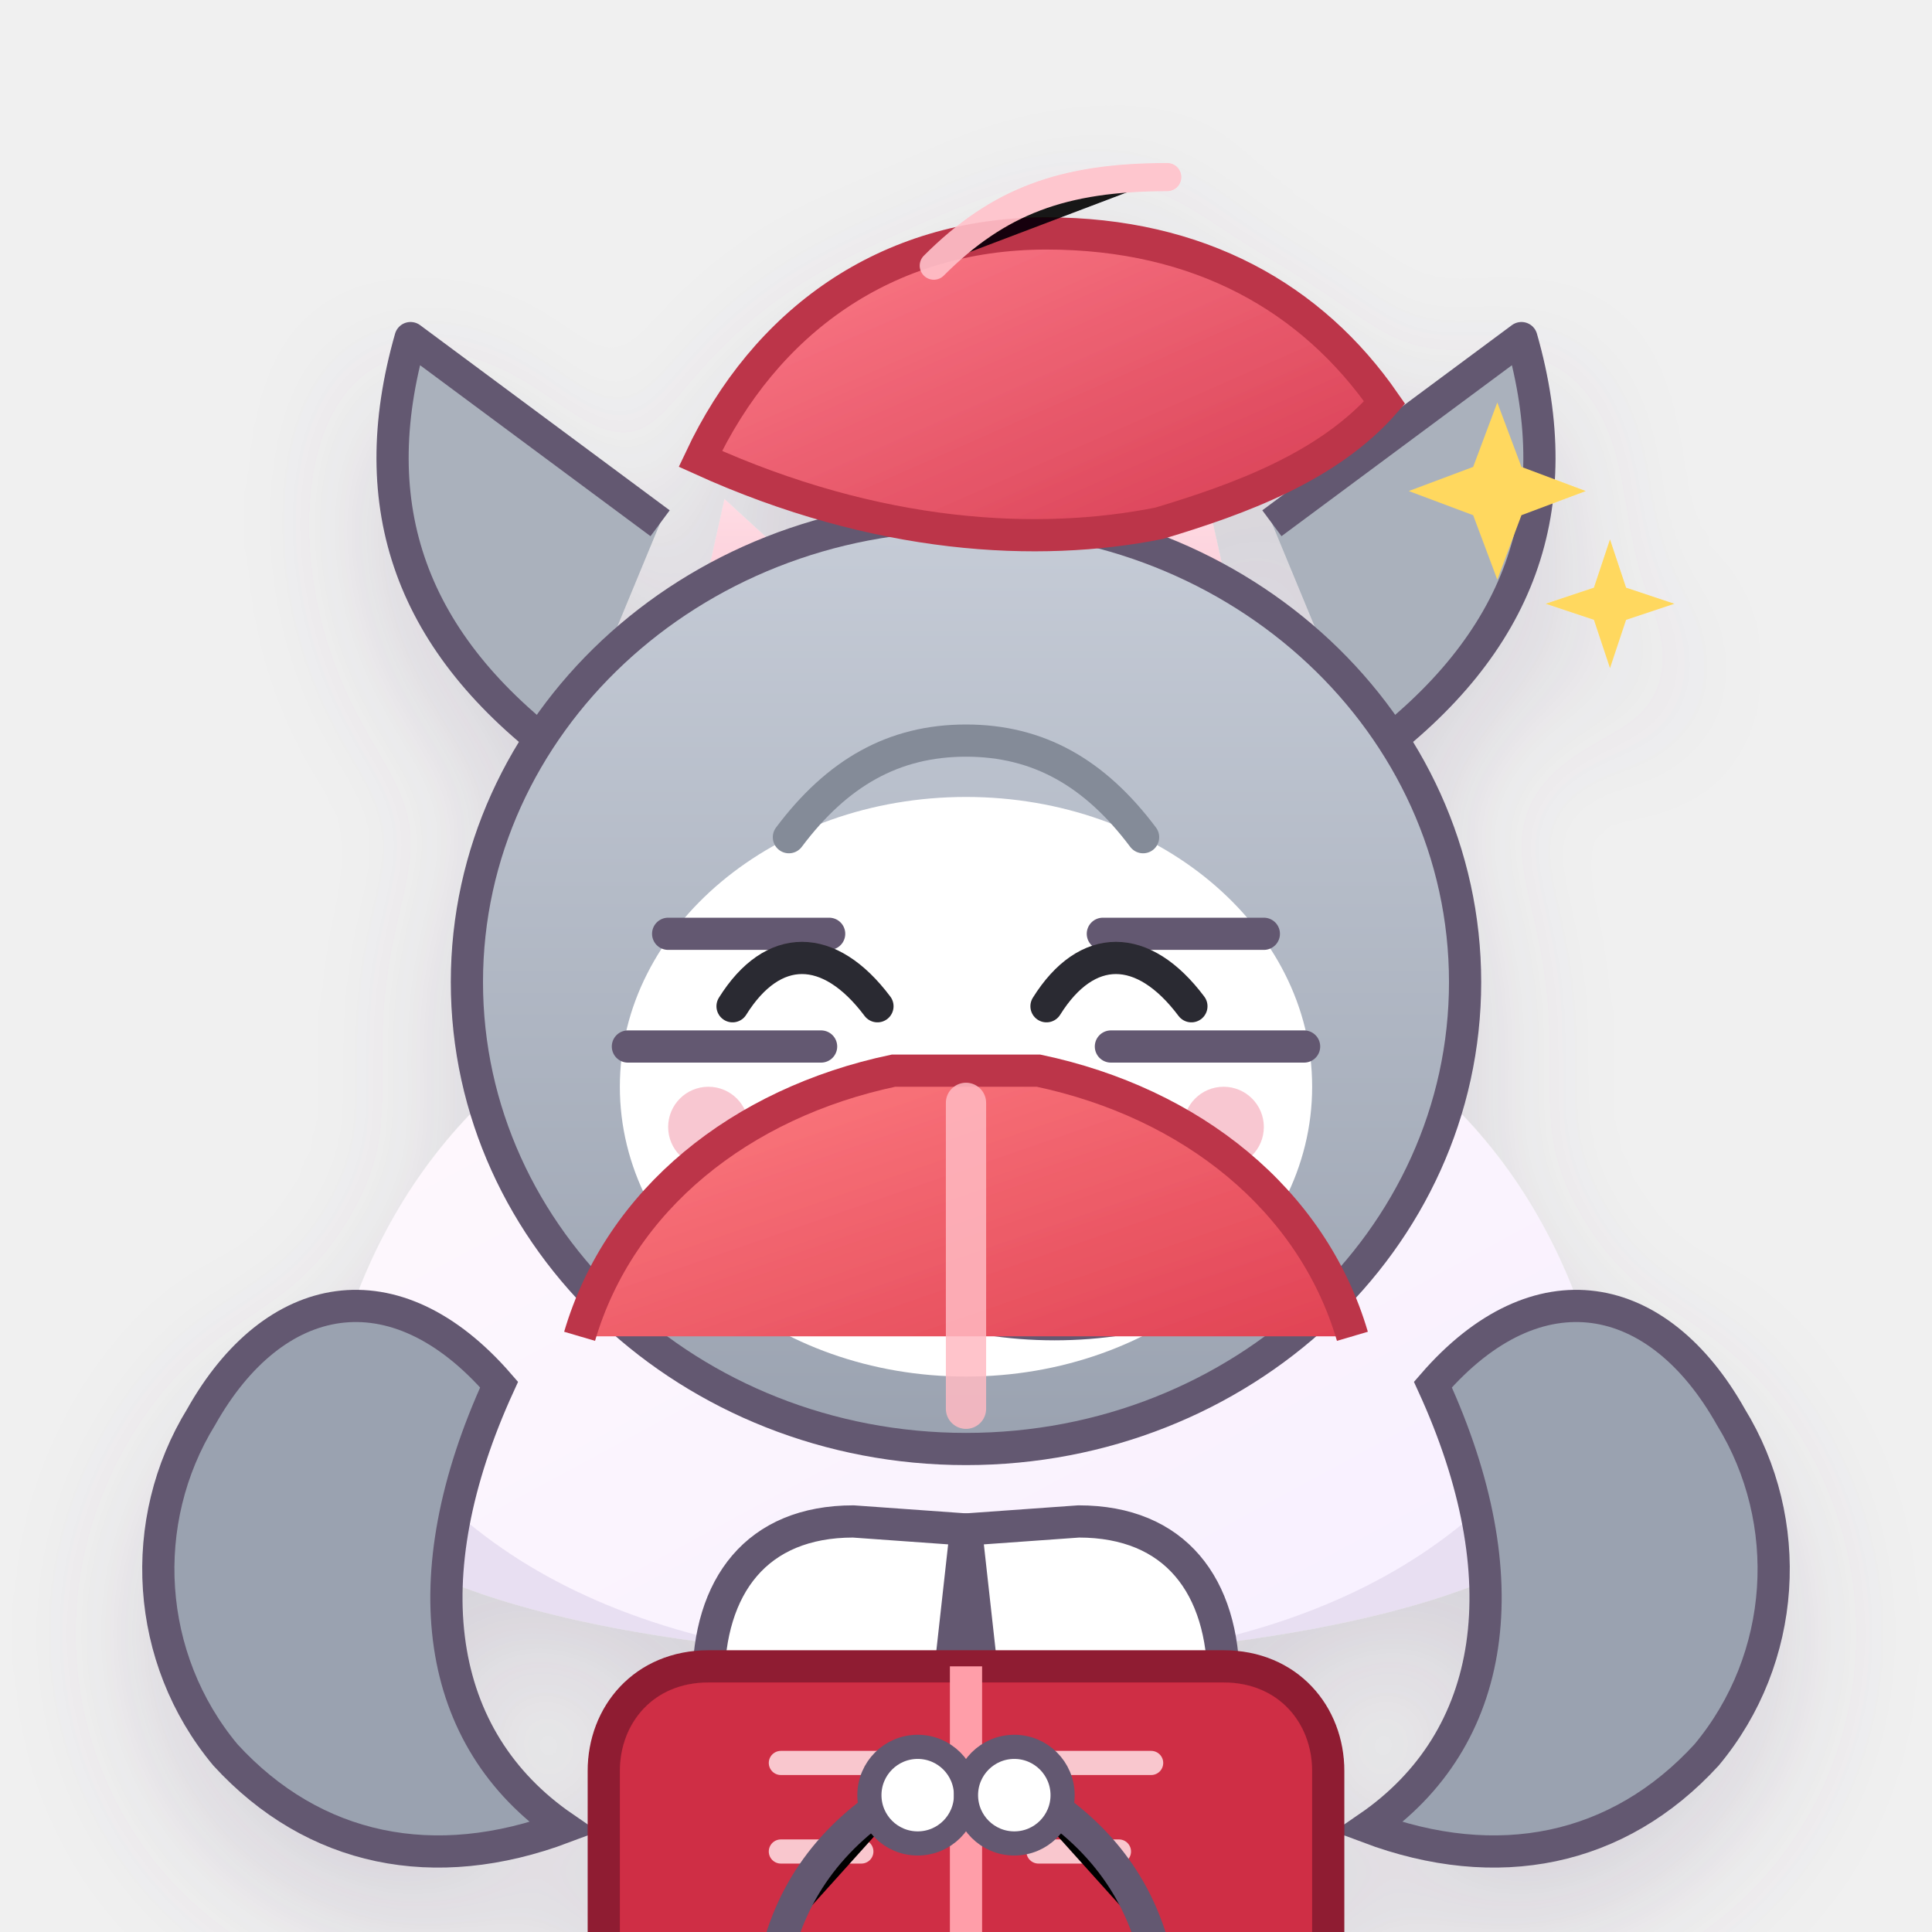
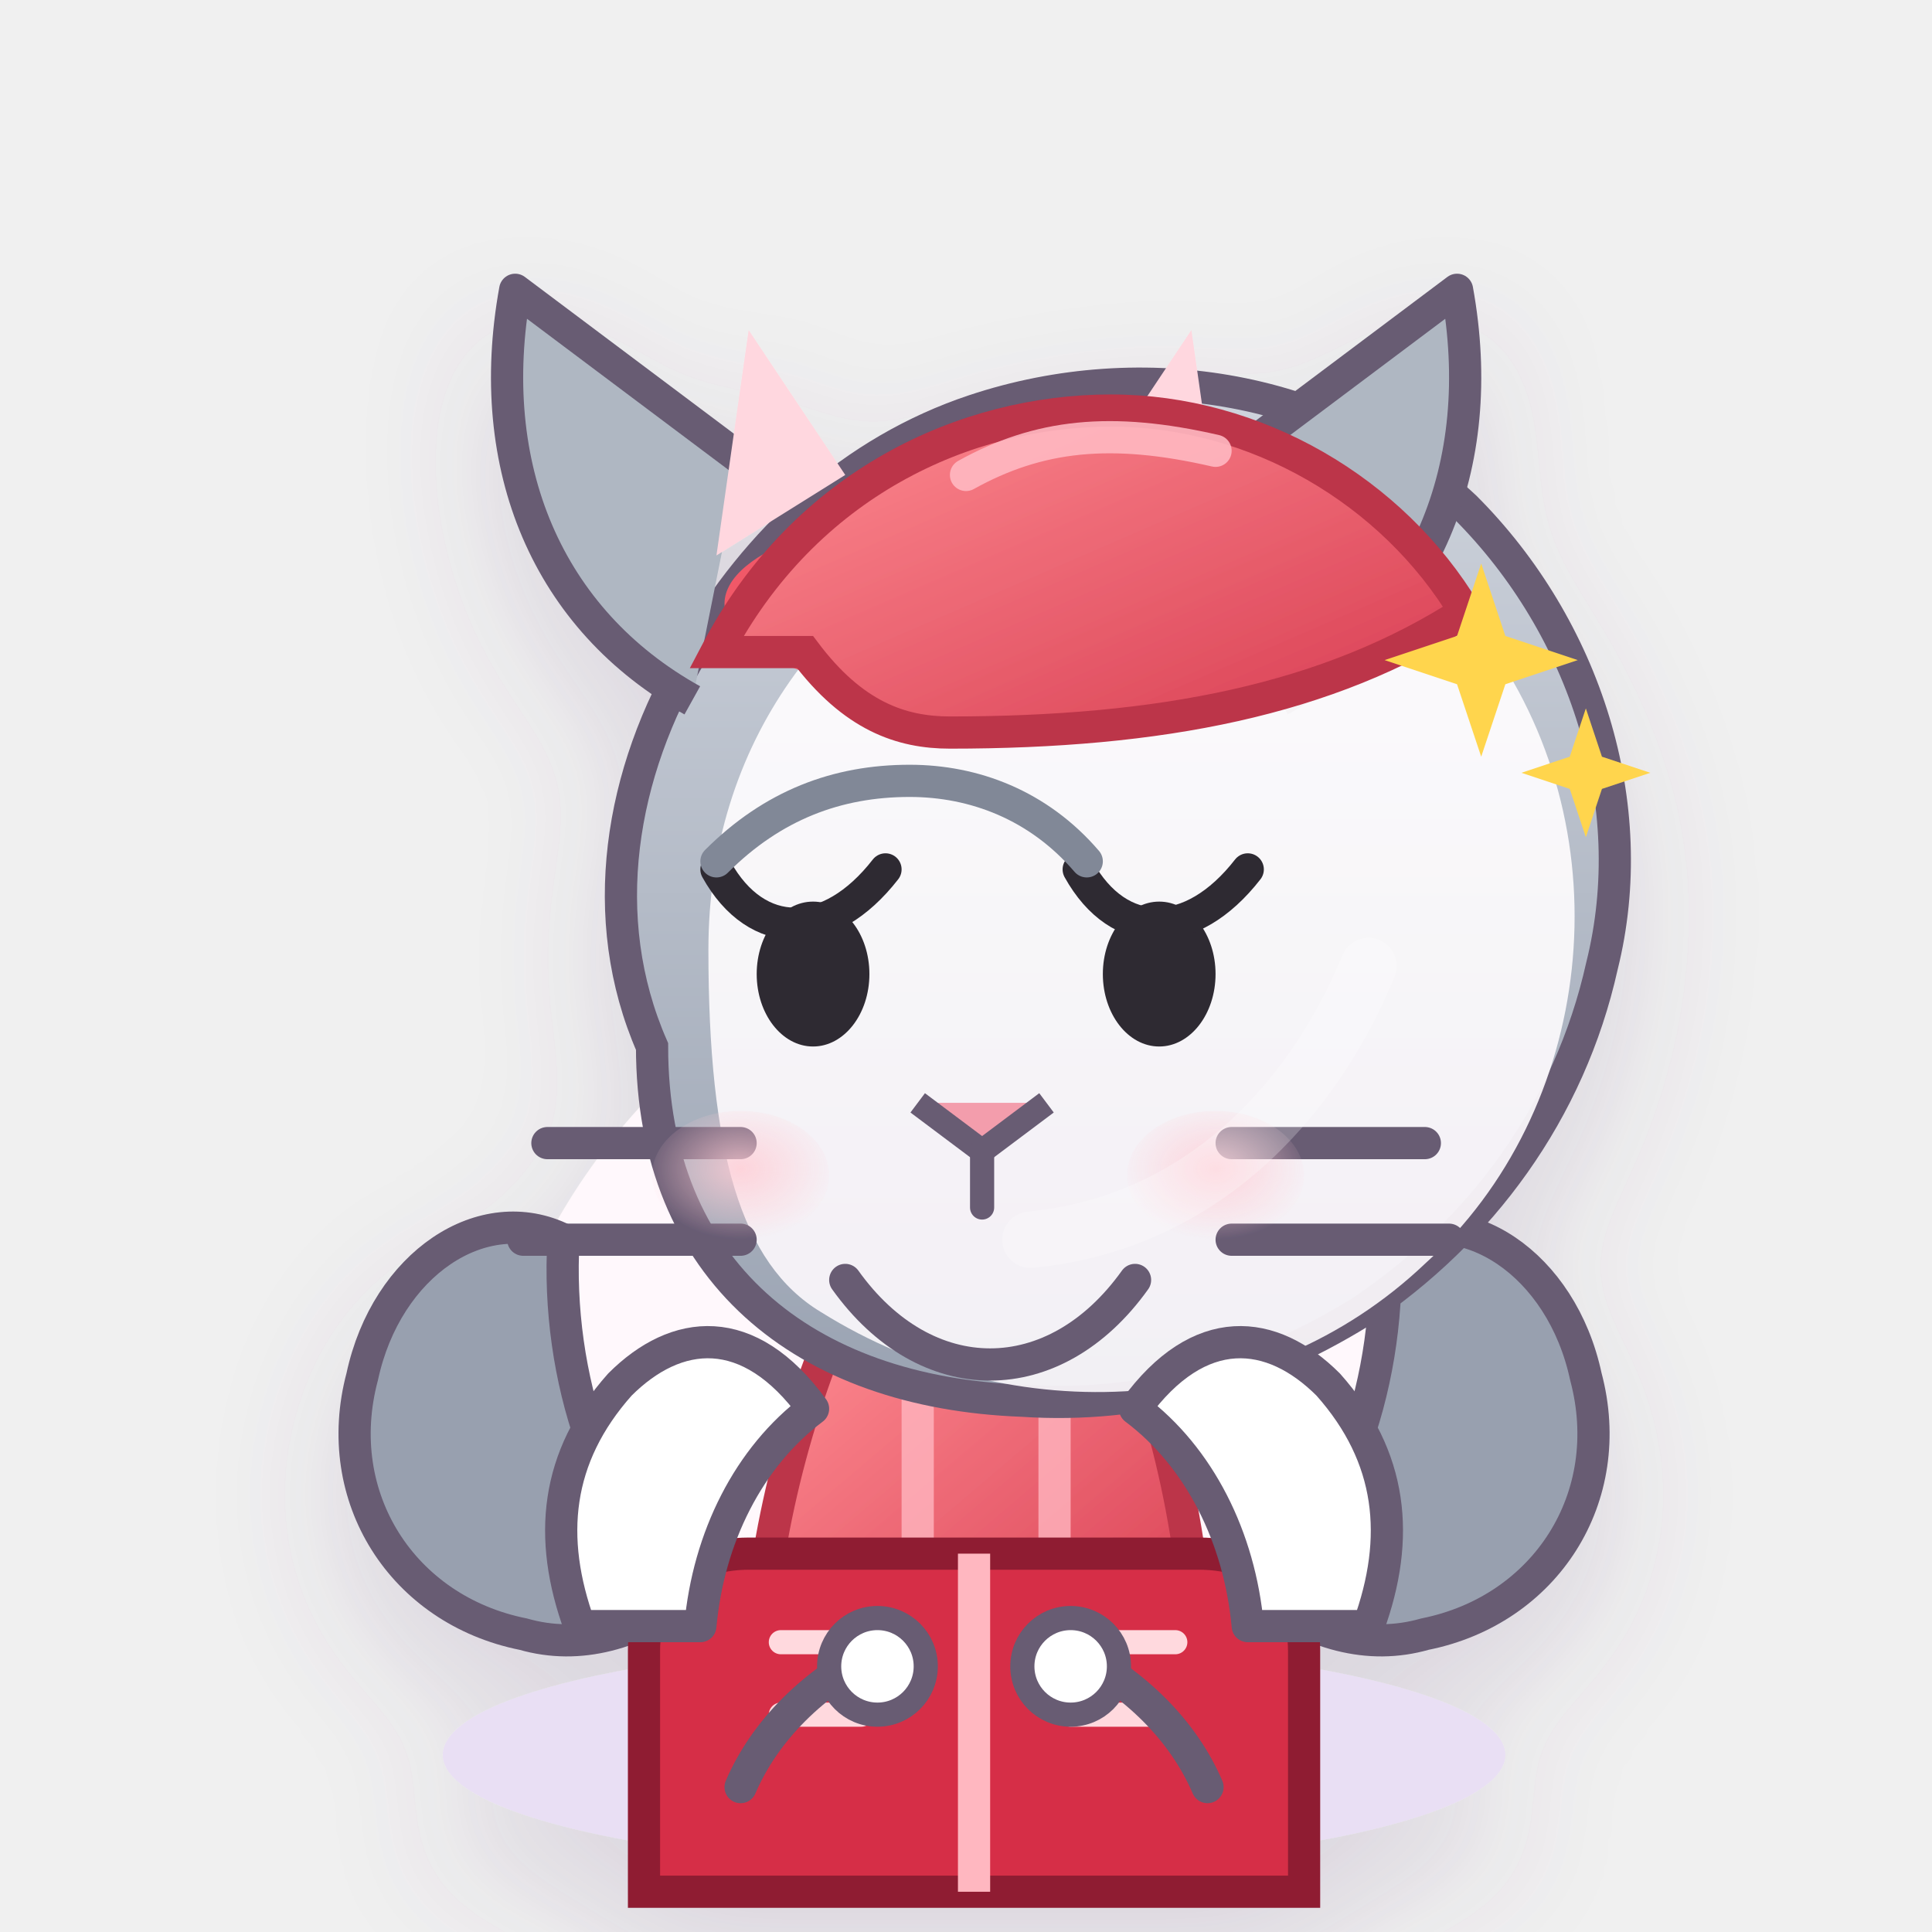
<svg xmlns="http://www.w3.org/2000/svg" viewBox="0 0 240 240" role="img" aria-label="쁘띠냥">
  <defs>
-     <linearGradient id="bg" x1="0" y1="0" x2="1" y2="1">
-       <stop offset="0" stop-color="#fff9fd" />
-       <stop offset="1" stop-color="#f7efff" />
+     <linearGradient id="petit-fur" x1="0" y1="0" x2="0" y2="1">
+       <stop offset="0" stop-color="#cfd4dd" />
+       <stop offset="1" stop-color="#9aa3b2" />
    </linearGradient>
-     <linearGradient id="fur" x1="0" y1="0" x2="0" y2="1">
-       <stop offset="0" stop-color="#c6ccd7" />
-       <stop offset="1" stop-color="#9aa2b0" />
+     <linearGradient id="petit-cream" x1="0" y1="0" x2="0" y2="1">
+       <stop offset="0" stop-color="#ffffff" />
+       <stop offset="1" stop-color="#f7f3f8" />
    </linearGradient>
-     <linearGradient id="ear" x1="0" y1="0" x2="0" y2="1">
-       <stop offset="0" stop-color="#ffdce4" />
-       <stop offset="1" stop-color="#f6bccc" />
+     <linearGradient id="petit-red" x1="0" y1="0" x2="1" y2="1">
+       <stop offset="0" stop-color="#ff8d93" />
+       <stop offset="1" stop-color="#d73b50" />
    </linearGradient>
-     <linearGradient id="beret" x1="0" y1="0" x2="1" y2="1">
-       <stop offset="0" stop-color="#ff7f8b" />
-       <stop offset="1" stop-color="#d53a51" />
-     </linearGradient>
-     <linearGradient id="coat" x1="0" y1="0" x2="1" y2="1">
-       <stop offset="0" stop-color="#ff7f83" />
-       <stop offset="1" stop-color="#e04254" />
-     </linearGradient>
-     <filter id="shadow" x="-20%" y="-20%" width="140%" height="140%">
-       <feDropShadow dx="0" dy="8" stdDeviation="8" flood-color="#6b547f" flood-opacity=".18" />
+     <radialGradient id="petit-blush" cx="50%" cy="45%" r="55%">
+       <stop offset="0" stop-color="#ffccd4" />
+       <stop offset="1" stop-color="#ffccd4" stop-opacity="0" />
+     </radialGradient>
+     <filter id="petit-shadow" x="-20%" y="-20%" width="140%" height="140%">
+       <feDropShadow dx="0" dy="8" stdDeviation="8" flood-color="#6b547f" flood-opacity=".16" />
    </filter>
  </defs>
-   <g filter="url(#shadow)">
-     <g transform="translate(120 120)">
-       <ellipse cx="0" cy="64" rx="78" ry="22" fill="#eadff6" opacity=".8" />
-       <path d="M-78 48c6-22 21-39 43-46h70c22 7 37 24 43 46-10 22-33 39-78 39s-68-17-78-39z" fill="url(#bg)" />
-       <path d="M-58 52c-11 24-8 44 8 55-16 6-31 3-42-9-10-12-11-29-3-42 9-16 24-19 37-4z" fill="#9aa2b0" stroke="#635871" stroke-width="4" />
-       <path d="M58 52c11 24 8 44-8 55 16 6 31 3 42-9 10-12 11-29 3-42-9-16-24-19-37-4z" fill="#9aa2b0" stroke="#635871" stroke-width="4" />
-       <path d="M-50-26c-19-14-25-31-19-52l31 23" fill="#aab1bc" stroke="#635871" stroke-width="4" stroke-linejoin="round" />
-       <path d="M50-26c19-14 25-31 19-52L38-55" fill="#aab1bc" stroke="#635871" stroke-width="4" stroke-linejoin="round" />
-       <path d="M-30-58-18-47-36-31" fill="url(#ear)" />
-       <path d="M30-58 18-47 36-31" fill="url(#ear)" />
-       <ellipse cx="0" cy="2" rx="62" ry="58" fill="url(#fur)" stroke="#635871" stroke-width="4" />
-       <ellipse cx="0" cy="15" rx="43" ry="36" fill="#fff" />
-       <path d="M-22-16c6-8 13-12 22-12s16 4 22 12" fill="none" stroke="#848b98" stroke-width="4" stroke-linecap="round" />
-       <path d="M-17-4h-20M-18 10h-24M17-4h20M18 10h24" stroke="#635871" stroke-width="4" stroke-linecap="round" />
-       <path d="M-29 5c5-8 12-8 18 0" fill="none" stroke="#2c2930" stroke-width="4" stroke-linecap="round" />
-       <path d="M10 5c5-8 12-8 18 0" fill="none" stroke="#2c2930" stroke-width="4" stroke-linecap="round" />
-       <path d="M-8 18 0 24 8 18" fill="#f09dab" stroke="#635871" stroke-width="3" stroke-linejoin="round" />
-       <path d="M0 24v7" stroke="#635871" stroke-width="3" stroke-linecap="round" />
-       <path d="M-17 34c11 14 45 14 56 0" fill="none" stroke="#635871" stroke-width="4" stroke-linecap="round" />
-       <circle cx="-32" cy="20" r="5" fill="#f7bbc7" opacity=".82" />
-       <circle cx="32" cy="20" r="5" fill="#f7bbc7" opacity=".82" />
-       <path d="M-48 46c5-17 20-29 39-33h18c19 4 34 16 39 33" fill="url(#coat)" stroke="#bc3548" stroke-width="4" />
-       <path d="M0 17v38" stroke="#ffbac2" stroke-width="5" stroke-linecap="round" opacity=".85" />
-       <path d="M-14 69c-12 0-18 8-18 20v8h29l3-27z" fill="#fff" stroke="#635871" stroke-width="4" stroke-linejoin="round" />
-       <path d="M14 69c12 0 18 8 18 20v8H3L0 70z" fill="#fff" stroke="#635871" stroke-width="4" stroke-linejoin="round" />
-       <g transform="translate(0 87)">
-         <path d="M-32 0h64c8 0 13 6 13 13v39H-45V13C-45 6-40 0-32 0z" fill="#cf2d44" stroke="#8f1e31" stroke-width="4" />
-         <path d="M0 0v52" stroke="#ff9ea9" stroke-width="4" />
-         <path d="M-23 12h14M-23 23h10M9 12h14M9 23h10" stroke="#ffdce0" stroke-width="3" stroke-linecap="round" opacity=".88" />
-         <path d="M-5 14q-14 7-18 20M5 14q14 7 18 20" stroke="#635871" stroke-width="4" stroke-linecap="round" />
-         <circle cx="-6" cy="16" r="6" fill="#fff" stroke="#635871" stroke-width="3" />
-         <circle cx="6" cy="16" r="6" fill="#fff" stroke="#635871" stroke-width="3" />
-       </g>
-       <g transform="translate(6 -82)">
-         <ellipse cx="0" cy="15" rx="31" ry="10" fill="#ea5164" />
-         <path d="M-39 19c8-17 23-28 43-28 19 0 33 8 42 21-7 8-18 12-28 15-15 3-35 2-57-8z" fill="url(#beret)" stroke="#bc3548" stroke-width="4" />
-         <path d="M-10-5c8-8 16-11 29-11" stroke="#ffc1ca" stroke-width="3.5" stroke-linecap="round" opacity=".9" />
-       </g>
-       <g fill="#ffd85e">
-         <path d="M66-70 69-62 77-59 69-56 66-48 63-56 55-59 63-62Z" />
-         <path d="M80-53 82-47 88-45 82-43 80-37 78-43 72-45 78-47Z" />
-       </g>
+   <g filter="url(#petit-shadow)">
+     <ellipse cx="121" cy="218" rx="66" ry="14" fill="#e9dff4" />
+     <path d="M60 176c6-28 24-48 46-57h32c22 9 40 29 46 57-12 19-34 31-62 31s-50-12-62-31z" fill="#fff8fc" />
+     <path d="M70 154c-10-5-22 3-25 17-4 15 5 29 20 32 7 2 14 0 21-5-11-9-17-27-16-44z" fill="#98a0af" stroke="#675b73" stroke-width="4" stroke-linejoin="round" />
+     <path d="M172 154c10-5 22 3 25 17 4 15-5 29-20 32-7 2-14 0-21-5 11-9 17-27 16-44z" fill="#98a0af" stroke="#675b73" stroke-width="4" stroke-linejoin="round" />
+     <path d="M104 164c-6 14-10 31-10 47h55c0-16-3-32-9-47z" fill="url(#petit-red)" stroke="#bc3549" stroke-width="4" stroke-linejoin="round" />
+     <path d="M114 164v47M131 164v47" stroke="#ffb5bf" stroke-width="4" stroke-linecap="round" opacity=".8" />
+     <path d="M81 130c-7-16-4-34 5-49 8-14 20-25 35-30 21-7 45-3 61 12 15 15 22 37 17 57-4 18-15 33-30 43-13 8-27 12-42 11-27-1-46-16-46-44z" fill="url(#petit-fur)" stroke="#675b73" stroke-width="4" />
+     <path d="M86 87c-18-10-26-29-22-51l28 21" fill="#afb7c2" stroke="#675b73" stroke-width="4" stroke-linejoin="round" />
+     <path d="M159 87c18-10 26-29 22-51l-28 21" fill="#afb7c2" stroke="#675b73" stroke-width="4" stroke-linejoin="round" />
+     <path d="M93 41l12 18-16 10" fill="#ffd7df" />
+     <path d="M148 41l-12 18 16 10" fill="#ffd7df" />
+     <path d="M88 118c0-26 15-45 36-54 23-10 47-4 61 16 17 24 13 58-8 77-20 19-51 21-75 6-10-6-14-20-14-45z" fill="url(#petit-cream)" opacity=".95" />
+     <ellipse cx="101" cy="121" rx="7" ry="9" fill="#2d2932" />
+     <ellipse cx="144" cy="121" rx="7" ry="9" fill="#2d2932" />
+     <path d="M89 108c5 9 14 9 21 0M134 108c5 9 14 9 21 0" fill="none" stroke="#2d2932" stroke-width="4" stroke-linecap="round" />
+     <path d="M92 142h-24M92 154H65M153 142h24M153 154h27" stroke="#675b73" stroke-width="4" stroke-linecap="round" />
+     <path d="M114 137l8 6 8-6" fill="#f39dac" stroke="#675b73" stroke-width="3" stroke-linejoin="round" />
+     <path d="M122 143v7" stroke="#675b73" stroke-width="3" stroke-linecap="round" />
+     <path d="M105 159c10 14 26 14 36 0" fill="none" stroke="#675b73" stroke-width="4" stroke-linecap="round" />
+     <ellipse cx="92" cy="146" rx="11" ry="8" fill="url(#petit-blush)" opacity=".8" />
+     <ellipse cx="151" cy="146" rx="11" ry="8" fill="url(#petit-blush)" opacity=".8" />
+     <path d="M128 154c21-2 35-17 42-34" fill="none" stroke="#ffffff" stroke-width="7" opacity=".24" stroke-linecap="round" />
+     <g transform="translate(122 67)">
+       <ellipse cx="2" cy="8" rx="34" ry="12" fill="#f15967" />
+       <path d="M-33 14C-22-7-2-16 16-16c18 0 35 10 44 25-17 11-38 15-64 15-6 0-12-2-18-10z" fill="url(#petit-red)" stroke="#bc3549" stroke-width="4" />
+       <path d="M-2-8c9-5 18-6 31-3" fill="none" stroke="#ffb8c1" stroke-width="4" stroke-linecap="round" opacity=".9" />
+     </g>
+     <g transform="translate(121 196)">
+       <path d="M-28-3h56c8 0 13 5 13 12v30h-82V9c0-7 5-12 13-12z" fill="#d62f46" stroke="#8f1d31" stroke-width="4" />
+       <path d="M0-3v42" stroke="#ffb7c0" stroke-width="4" />
+       <path d="M-24 8h13M-24 17h10M12 8h13M12 17h10" stroke="#ffd9de" stroke-width="3" stroke-linecap="round" />
+       <path d="M-12 9c-8 4-14 10-17 17M12 9c8 4 14 10 17 17" fill="none" stroke="#675b73" stroke-width="4" stroke-linecap="round" />
+       <circle cx="-12" cy="11" r="6" fill="#fff" stroke="#675b73" stroke-width="3" />
+       <circle cx="12" cy="11" r="6" fill="#fff" stroke="#675b73" stroke-width="3" />
+     </g>
+     <path d="M101 175c-8 6-13 16-14 27H72c-4-11-3-21 5-30 7-7 16-8 24 3z" fill="#fff" stroke="#675b73" stroke-width="4" stroke-linejoin="round" />
+     <path d="M141 175c8 6 13 16 14 27h15c4-11 3-21-5-30-7-7-16-8-24 3z" fill="#fff" stroke="#675b73" stroke-width="4" stroke-linejoin="round" />
+     <path d="M89 107c7-7 15-10 24-10 8 0 16 3 22 10" fill="none" stroke="#818897" stroke-width="4" stroke-linecap="round" />
+     <g fill="#ffd54d">
+       <path d="M184 70l3 9 9 3-9 3-3 9-3-9-9-3 9-3z" />
+       <path d="M197 88l2 6 6 2-6 2-2 6-2-6-6-2 6-2z" />
    </g>
  </g>
</svg>
